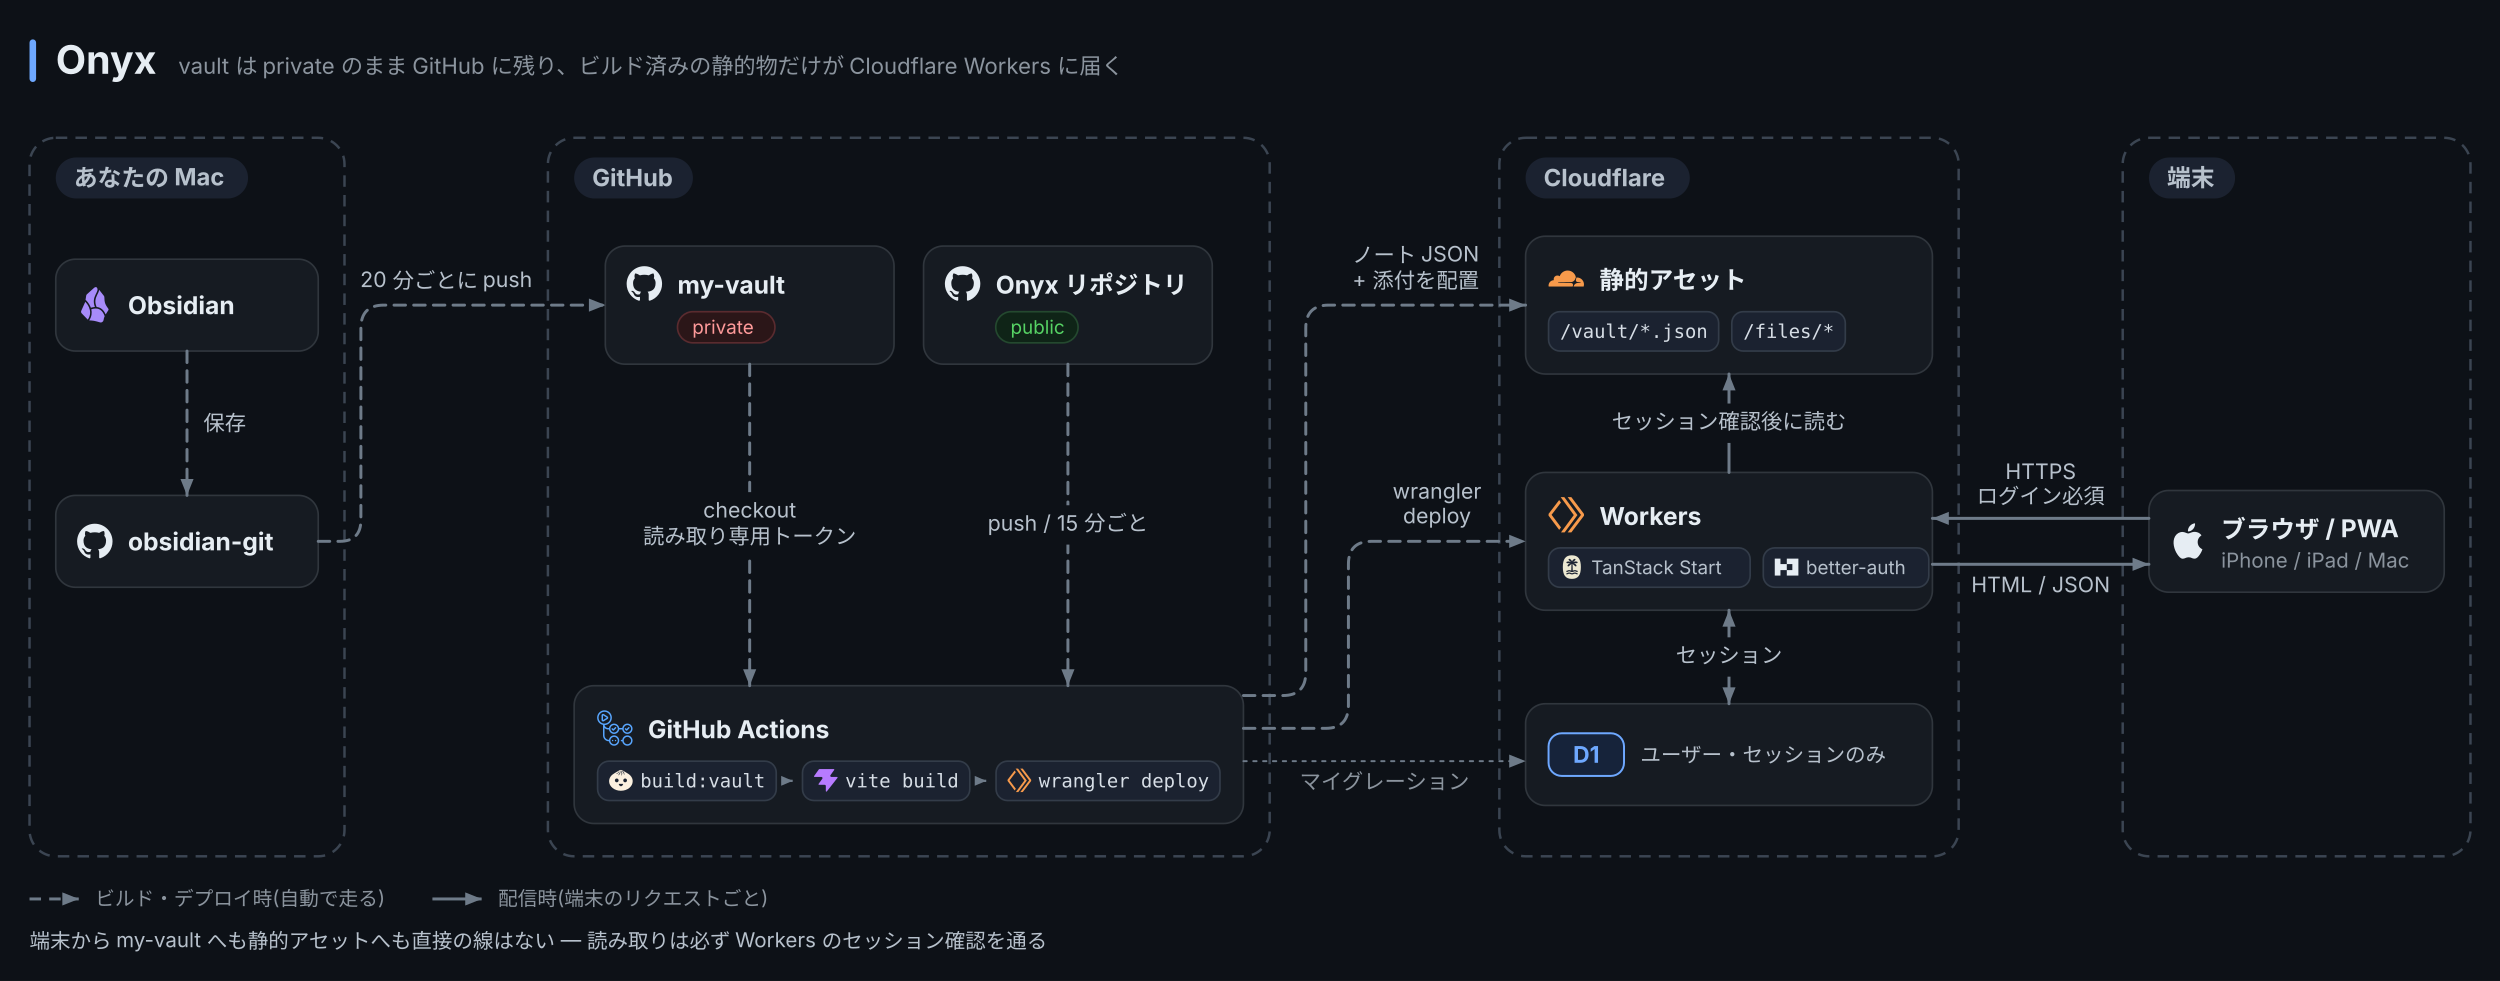
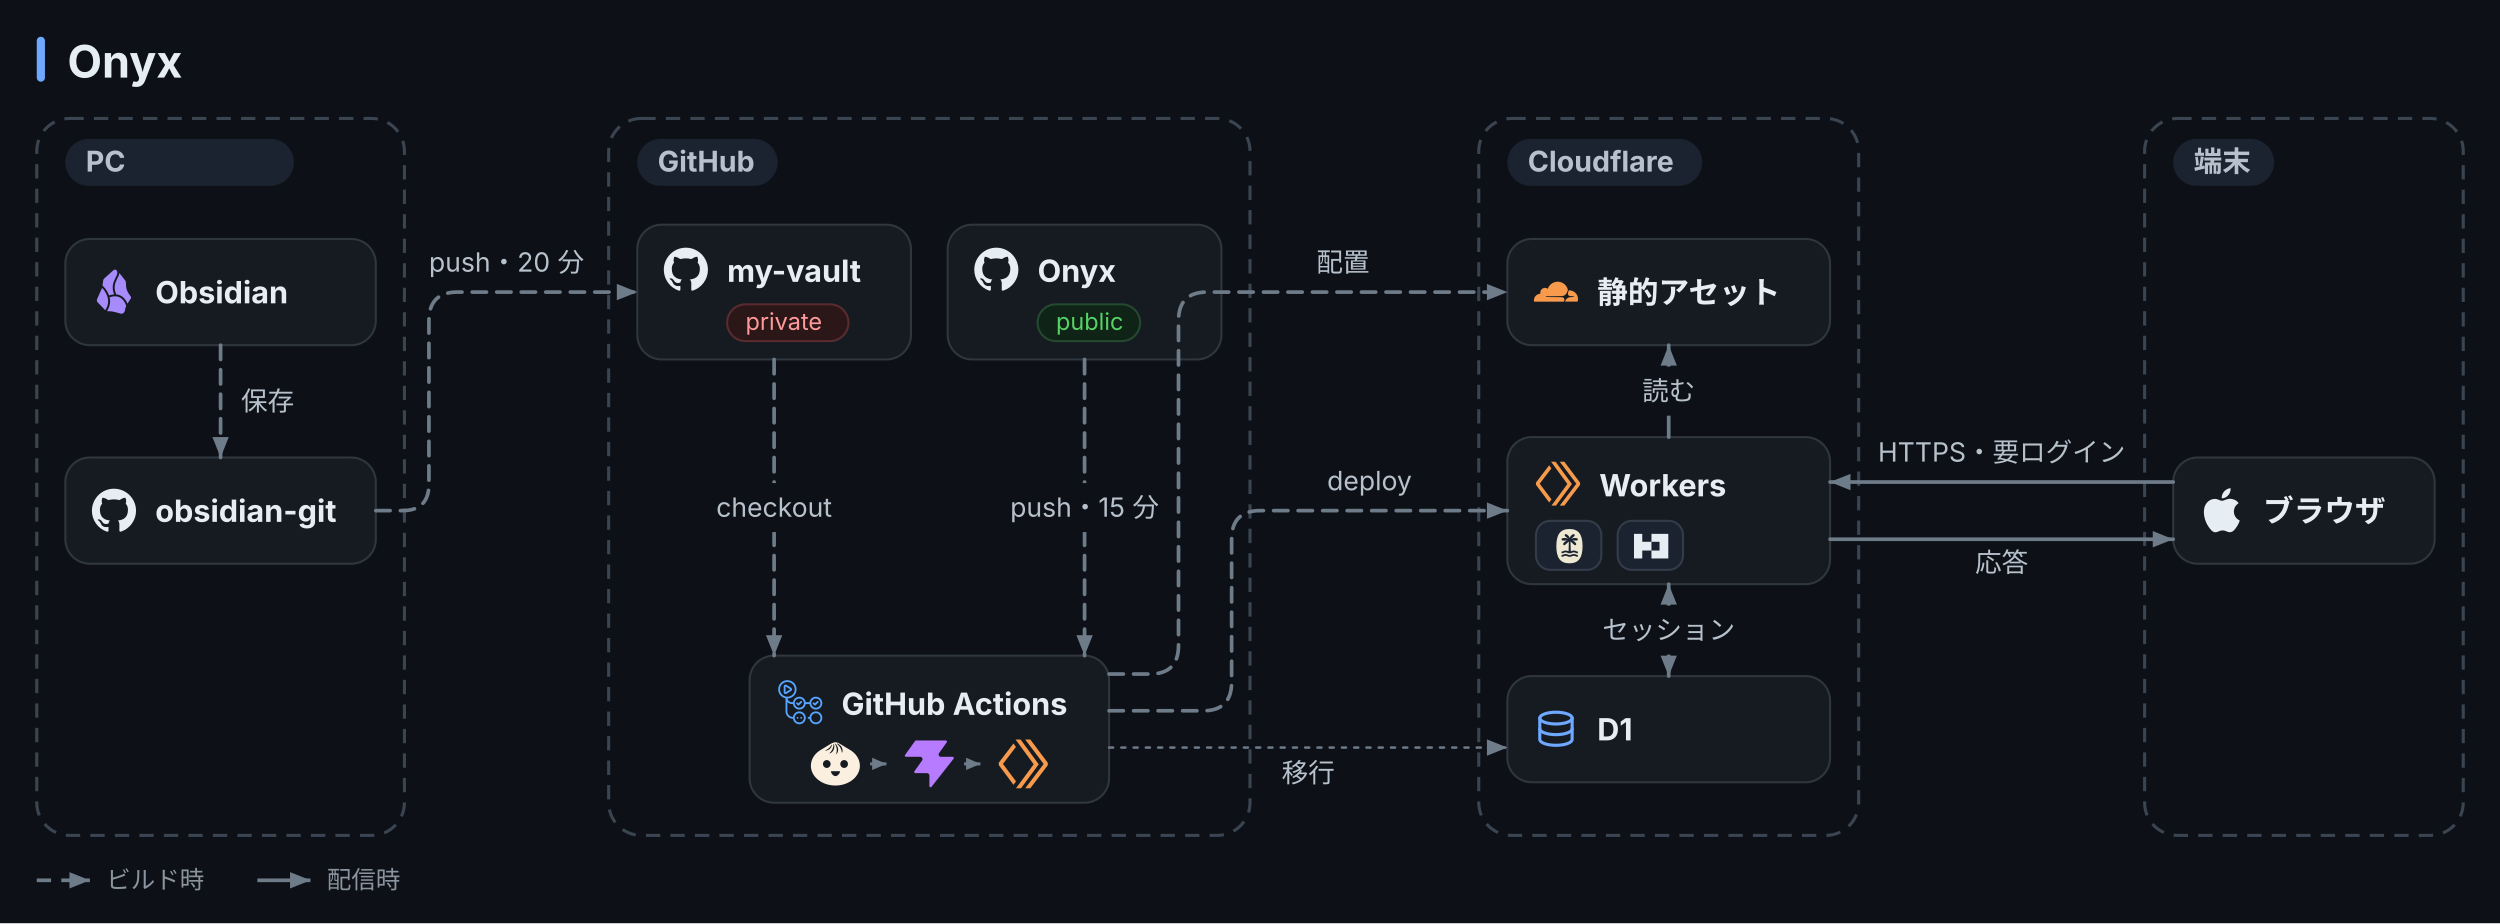
- <svg xmlns="http://www.w3.org/2000/svg" viewBox="0 0 1524 598" width="1524" height="598" role="img" aria-label="vault は private な my-vault に残り、GitHub Actions がビルドした静的なノート JSON と添付だけが Cloudflare Workers に届き、ログイン済みの端末だけが Workers 経由でそれを読む構成図" font-family="system-ui, -apple-system, 'Hiragino Sans', 'Noto Sans JP', sans-serif">
+ <svg xmlns="http://www.w3.org/2000/svg" viewBox="0 0 1224 452" width="1224" height="452" role="img" aria-label="vault は private な my-vault に残り、GitHub Actions がビルドした静的なノート JSON と添付だけが Cloudflare Workers に届く。端末は my-vault にも静的アセットにも直接つながらず、読み取りは必ず Workers のセッション確認を通る構成図" font-family="system-ui, -apple-system, 'Hiragino Sans', 'Noto Sans JP', sans-serif">
  <defs>
    <marker id="ah" viewBox="0 0 10 8" refX="10" refY="4" markerWidth="10" markerHeight="8" markerUnits="userSpaceOnUse" orient="auto">
      <path d="M0 0 L10 4 L0 8 Z" fill="#6e7b89" />
    </marker>
    <marker id="ahb" viewBox="0 0 10 8" refX="0" refY="4" markerWidth="10" markerHeight="8" markerUnits="userSpaceOnUse" orient="auto">
      <path d="M10 0 L0 4 L10 8 Z" fill="#6e7b89" />
    </marker>
    <marker id="ahs" viewBox="0 0 7 6" refX="7" refY="3" markerWidth="7" markerHeight="6" markerUnits="userSpaceOnUse" orient="auto">
      <path d="M0 0 L7 3 L0 6 Z" fill="#6e7b89" />
    </marker>
  </defs>
-   <rect x="0" y="0" width="1524" height="598" fill="#0d1117" />
-   <rect x="18" y="24" width="4" height="26" rx="2" fill="#6ea8ff" />
-   <text x="34" y="45" font-size="24" fill="#e6edf3" font-weight="700">Onyx</text>
-   <text x="108.7" y="45" font-size="13.5" fill="#8b949e">vault は private のまま GitHub に残り、ビルド済みの静的物だけが Cloudflare Workers に届く</text>
-   <rect x="18" y="84" width="192" height="438" rx="16" fill="none" stroke="#3b4552" stroke-width="1.5" stroke-dasharray="7 5" />
-   <rect x="34" y="96" width="117.2" height="25" rx="12.5" fill="#1b2230" />
-   <text x="45" y="113.5" font-size="14.5" fill="#b7c1cc" font-weight="700">あなたの Mac</text>
-   <rect x="334" y="84" width="440" height="438" rx="16" fill="none" stroke="#3b4552" stroke-width="1.5" stroke-dasharray="7 5" />
-   <rect x="350" y="96" width="72.4" height="25" rx="12.5" fill="#1b2230" />
-   <text x="361" y="113.5" font-size="14.5" fill="#b7c1cc" font-weight="700">GitHub</text>
-   <rect x="914" y="84" width="280" height="438" rx="16" fill="none" stroke="#3b4552" stroke-width="1.5" stroke-dasharray="7 5" />
-   <rect x="930" y="96" width="100.1" height="25" rx="12.5" fill="#1b2230" />
-   <text x="941" y="113.5" font-size="14.5" fill="#b7c1cc" font-weight="700">Cloudflare</text>
-   <rect x="1294" y="84" width="212" height="438" rx="16" fill="none" stroke="#3b4552" stroke-width="1.5" stroke-dasharray="7 5" />
-   <rect x="1310" y="96" width="52.5" height="25" rx="12.5" fill="#1b2230" />
-   <text x="1321" y="113.5" font-size="14.5" fill="#b7c1cc" font-weight="700">端末</text>
-   <rect x="34" y="158" width="160" height="56" rx="12" fill="#161b22" stroke="#30363d" stroke-width="1" />
-   <g fill="#A78BFA" transform="translate(47 175) scale(0.9)">
+   <rect x="0" y="0" width="1224" height="452" fill="#0d1117" />
+   <rect x="18" y="18" width="4" height="22" rx="2" fill="#6ea8ff" />
+   <text x="33" y="38" font-size="22" fill="#e6edf3" font-weight="700">Onyx</text>
+   <rect x="18" y="58" width="180" height="351" rx="16" fill="none" stroke="#3b4552" stroke-width="1.5" stroke-dasharray="7 5" />
+   <rect x="32" y="68" width="111.9" height="23" rx="11.5" fill="#1b2230" />
+   <text x="42" y="84" font-size="14" fill="#b7c1cc" font-weight="700">PC</text>
+   <rect x="298" y="58" width="314" height="351" rx="16" fill="none" stroke="#3b4552" stroke-width="1.5" stroke-dasharray="7 5" />
+   <rect x="312" y="68" width="68.7" height="23" rx="11.5" fill="#1b2230" />
+   <text x="322" y="84" font-size="14" fill="#b7c1cc" font-weight="700">GitHub</text>
+   <rect x="724" y="58" width="186" height="351" rx="16" fill="none" stroke="#3b4552" stroke-width="1.5" stroke-dasharray="7 5" />
+   <rect x="738" y="68" width="95.4" height="23" rx="11.5" fill="#1b2230" />
+   <text x="748" y="84" font-size="14" fill="#b7c1cc" font-weight="700">Cloudflare</text>
+   <rect x="1050" y="58" width="156" height="351" rx="16" fill="none" stroke="#3b4552" stroke-width="1.5" stroke-dasharray="7 5" />
+   <rect x="1064" y="68" width="49.4" height="23" rx="11.5" fill="#1b2230" />
+   <text x="1074" y="84" font-size="14" fill="#b7c1cc" font-weight="700">端末</text>
+   <rect x="32" y="117" width="152" height="52" rx="12" fill="#161b22" stroke="#30363d" stroke-width="1" />
+   <g fill="#A78BFA" transform="translate(45 132) scale(0.9)">
    <path d="M19.355 18.538a68.967 68.959 0 0 0 1.858-2.954.81.81 0 0 0-.062-.9c-.516-.685-1.504-2.075-2.042-3.362-.553-1.321-.636-3.375-.64-4.377a1.707 1.707 0 0 0-.358-1.05l-3.198-4.064a3.744 3.744 0 0 1-.076.543c-.106.503-.307 1.004-.536 1.5-.134.29-.29.6-.446.914l-.31.626c-.516 1.068-.997 2.227-1.132 3.59-.124 1.26.046 2.73.815 4.481.128.011.257.025.386.044a6.363 6.363 0 0 1 3.326 1.505c.916.79 1.744 1.922 2.415 3.5zM8.199 22.569c.073.012.146.02.22.02.78.024 2.095.092 3.16.29.87.16 2.593.64 4.01 1.055 1.083.316 2.198-.548 2.355-1.664.114-.814.33-1.735.725-2.58l-.01.005c-.67-1.87-1.522-3.078-2.416-3.849a5.295 5.295 0 0 0-2.778-1.257c-1.54-.216-2.952.19-3.84.45.532 2.218.368 4.829-1.425 7.531zM5.533 9.938c-.023.1-.056.197-.098.29L2.82 16.059a1.602 1.602 0 0 0 .313 1.772l4.116 4.24c2.103-3.101 1.796-6.02.836-8.3-.728-1.73-1.832-3.081-2.55-3.831zM9.32 14.01c.615-.183 1.606-.465 2.745-.534-.683-1.725-.848-3.233-.716-4.577.154-1.552.7-2.847 1.235-3.95.113-.235.223-.454.328-.664.149-.297.288-.577.419-.86.217-.47.379-.885.46-1.27.08-.38.08-.72-.014-1.043-.095-.325-.297-.675-.68-1.06a1.6 1.6 0 0 0-1.475.36l-4.95 4.452a1.602 1.602 0 0 0-.513.952l-.427 2.83c.672.59 2.328 2.316 3.335 4.711.09.21.175.43.253.653z" />
  </g>
-   <text x="78" y="191.5" font-size="15" fill="#e6edf3" font-weight="700">Obsidian</text>
-   <rect x="34" y="302" width="160" height="56" rx="12" fill="#161b22" stroke="#30363d" stroke-width="1" />
-   <g fill="#E6EDF3" transform="translate(47 319) scale(0.9)">
+   <text x="76" y="148.5" font-size="15" fill="#e6edf3" font-weight="700">Obsidian</text>
+   <rect x="32" y="224" width="152" height="52" rx="12" fill="#161b22" stroke="#30363d" stroke-width="1" />
+   <g fill="#E6EDF3" transform="translate(45 239) scale(0.9)">
    <path d="M12 .297c-6.63 0-12 5.373-12 12 0 5.303 3.438 9.8 8.205 11.385.6.113.82-.258.82-.577 0-.285-.01-1.04-.015-2.04-3.338.724-4.042-1.61-4.042-1.61C4.422 18.07 3.633 17.7 3.633 17.7c-1.087-.744.084-.729.084-.729 1.205.084 1.838 1.236 1.838 1.236 1.07 1.835 2.809 1.305 3.495.998.108-.776.417-1.305.76-1.605-2.665-.3-5.466-1.332-5.466-5.93 0-1.31.465-2.38 1.235-3.22-.135-.303-.54-1.523.105-3.176 0 0 1.005-.322 3.3 1.23.96-.267 1.98-.399 3-.405 1.02.006 2.04.138 3 .405 2.28-1.552 3.285-1.23 3.285-1.23.645 1.653.24 2.873.12 3.176.765.84 1.23 1.91 1.23 3.22 0 4.61-2.805 5.625-5.475 5.92.42.36.81 1.096.81 2.22 0 1.606-.015 2.896-.015 3.286 0 .315.21.69.825.57C20.565 22.092 24 17.592 24 12.297c0-6.627-5.373-12-12-12" />
  </g>
-   <text x="78" y="335.5" font-size="15" fill="#e6edf3" font-weight="700">obsidian-git</text>
-   <rect x="369" y="150" width="176" height="72" rx="12" fill="#161b22" stroke="#30363d" stroke-width="1" />
-   <g fill="#E6EDF3" transform="translate(382 162) scale(0.9)">
+   <text x="76" y="255.5" font-size="15" fill="#e6edf3" font-weight="700">obsidian-git</text>
+   <rect x="312" y="110" width="134" height="66" rx="12" fill="#161b22" stroke="#30363d" stroke-width="1" />
+   <g fill="#E6EDF3" transform="translate(325 121) scale(0.9)">
    <path d="M12 .297c-6.63 0-12 5.373-12 12 0 5.303 3.438 9.8 8.205 11.385.6.113.82-.258.82-.577 0-.285-.01-1.04-.015-2.04-3.338.724-4.042-1.61-4.042-1.61C4.422 18.07 3.633 17.7 3.633 17.7c-1.087-.744.084-.729.084-.729 1.205.084 1.838 1.236 1.838 1.236 1.07 1.835 2.809 1.305 3.495.998.108-.776.417-1.305.76-1.605-2.665-.3-5.466-1.332-5.466-5.93 0-1.31.465-2.38 1.235-3.22-.135-.303-.54-1.523.105-3.176 0 0 1.005-.322 3.3 1.23.96-.267 1.98-.399 3-.405 1.02.006 2.04.138 3 .405 2.28-1.552 3.285-1.23 3.285-1.23.645 1.653.24 2.873.12 3.176.765.84 1.23 1.91 1.23 3.22 0 4.61-2.805 5.625-5.475 5.92.42.36.81 1.096.81 2.22 0 1.606-.015 2.896-.015 3.286 0 .315.21.69.825.57C20.565 22.092 24 17.592 24 12.297c0-6.627-5.373-12-12-12" />
  </g>
-   <text x="413" y="179" font-size="15" fill="#e6edf3" font-weight="700">my-vault</text>
-   <rect x="413" y="190" width="59.4" height="19" rx="9.5" fill="#2b1618" stroke="#5a2b2f" stroke-width="1" />
-   <text x="422" y="203.5" font-size="11.5" fill="#ff9a9a">private</text>
-   <rect x="563" y="150" width="176" height="72" rx="12" fill="#161b22" stroke="#30363d" stroke-width="1" />
-   <g fill="#E6EDF3" transform="translate(576 162) scale(0.9)">
+   <text x="356" y="138" font-size="15" fill="#e6edf3" font-weight="700">my-vault</text>
+   <rect x="356" y="149" width="59.4" height="18" rx="9" fill="#2b1618" stroke="#5a2b2f" stroke-width="1" />
+   <text x="365" y="161.5" font-size="11.5" fill="#ff9a9a">private</text>
+   <rect x="464" y="110" width="134" height="66" rx="12" fill="#161b22" stroke="#30363d" stroke-width="1" />
+   <g fill="#E6EDF3" transform="translate(477 121) scale(0.9)">
    <path d="M12 .297c-6.63 0-12 5.373-12 12 0 5.303 3.438 9.8 8.205 11.385.6.113.82-.258.82-.577 0-.285-.01-1.04-.015-2.04-3.338.724-4.042-1.61-4.042-1.61C4.422 18.07 3.633 17.7 3.633 17.7c-1.087-.744.084-.729.084-.729 1.205.084 1.838 1.236 1.838 1.236 1.07 1.835 2.809 1.305 3.495.998.108-.776.417-1.305.76-1.605-2.665-.3-5.466-1.332-5.466-5.93 0-1.31.465-2.38 1.235-3.22-.135-.303-.54-1.523.105-3.176 0 0 1.005-.322 3.3 1.23.96-.267 1.98-.399 3-.405 1.02.006 2.04.138 3 .405 2.28-1.552 3.285-1.23 3.285-1.23.645 1.653.24 2.873.12 3.176.765.84 1.23 1.91 1.23 3.22 0 4.61-2.805 5.625-5.475 5.92.42.36.81 1.096.81 2.22 0 1.606-.015 2.896-.015 3.286 0 .315.21.69.825.57C20.565 22.092 24 17.592 24 12.297c0-6.627-5.373-12-12-12" />
  </g>
-   <text x="607" y="179" font-size="15" fill="#e6edf3" font-weight="700">Onyx リポジトリ</text>
-   <rect x="607" y="190" width="50.2" height="19" rx="9.5" fill="#0f2417" stroke="#24492f" stroke-width="1" />
-   <text x="616" y="203.5" font-size="11.5" fill="#56d364">public</text>
-   <rect x="350" y="418" width="408" height="84" rx="12" fill="#161b22" stroke="#30363d" stroke-width="1" />
-   <g fill="#58A6FF" transform="translate(364 433) scale(0.9)">
+   <text x="508" y="138" font-size="15" fill="#e6edf3" font-weight="700">Onyx</text>
+   <rect x="508" y="149" width="50.2" height="18" rx="9" fill="#0f2417" stroke="#24492f" stroke-width="1" />
+   <text x="517" y="161.5" font-size="11.5" fill="#56d364">public</text>
+   <rect x="367" y="321" width="176" height="72" rx="12" fill="#161b22" stroke="#30363d" stroke-width="1" />
+   <g fill="#58A6FF" transform="translate(381 333) scale(0.9)">
    <path d="M10.984 13.836a.5.5 0 0 1-.353-.146l-.745-.743a.5.5 0 1 1 .706-.708l.392.391 1.181-1.18a.5.5 0 0 1 .708.707l-1.535 1.533a.504.504 0 0 1-.354.146zm9.353-.147l1.534-1.532a.5.5 0 0 0-.707-.707l-1.181 1.18-.392-.391a.5.5 0 1 0-.706.708l.746.743a.497.497 0 0 0 .706-.001zM4.527 7.452l2.557-1.585A1 1 0 0 0 7.09 4.17L4.533 2.56A1 1 0 0 0 3 3.406v3.196a1.001 1.001 0 0 0 1.527.85zm2.03-2.436L4 6.602V3.406l2.557 1.61zM24 12.5c0 1.93-1.57 3.5-3.5 3.5a3.503 3.503 0 0 1-3.46-3h-2.08a3.503 3.503 0 0 1-3.46 3 3.502 3.502 0 0 1-3.46-3h-.558c-.972 0-1.85-.399-2.482-1.042V17c0 1.654 1.346 3 3 3h.04c.244-1.693 1.7-3 3.46-3 1.93 0 3.5 1.57 3.5 3.5S13.43 24 11.5 24a3.502 3.502 0 0 1-3.46-3H8c-2.206 0-4-1.794-4-4V9.899A5.008 5.008 0 0 1 0 5c0-2.757 2.243-5 5-5s5 2.243 5 5a5.005 5.005 0 0 1-4.952 4.998A2.482 2.482 0 0 0 7.482 12h.558c.244-1.693 1.7-3 3.46-3a3.502 3.502 0 0 1 3.46 3h2.08a3.503 3.503 0 0 1 3.46-3c1.93 0 3.5 1.57 3.5 3.5zm-15 8c0 1.378 1.122 2.5 2.5 2.5s2.5-1.122 2.5-2.5-1.122-2.5-2.5-2.5S9 19.122 9 20.5zM5 9c2.206 0 4-1.794 4-4S7.206 1 5 1 1 2.794 1 5s1.794 4 4 4zm9 3.5c0-1.378-1.122-2.5-2.5-2.5S9 11.122 9 12.5s1.122 2.5 2.5 2.5 2.5-1.122 2.5-2.5zm9 0c0-1.378-1.122-2.5-2.5-2.5S18 11.122 18 12.5s1.122 2.5 2.5 2.5 2.5-1.122 2.5-2.5zm-13 8a.5.5 0 1 0 1 0 .5.5 0 0 0-1 0zm2 0a.5.5 0 1 0 1 0 .5.5 0 0 0-1 0zm12 0c0 1.93-1.57 3.5-3.5 3.5a3.503 3.503 0 0 1-3.46-3.002c-.007.001-.013.005-.021.005l-.506.017h-.017a.5.5 0 0 1-.016-.999l.506-.017c.018-.002.035.006.052.007A3.503 3.503 0 0 1 20.5 17c1.93 0 3.5 1.57 3.5 3.5zm-1 0c0-1.378-1.122-2.5-2.5-2.5S18 19.122 18 20.5s1.122 2.5 2.5 2.5 2.5-1.122 2.5-2.5z" />
  </g>
-   <text x="395" y="450" font-size="15" fill="#e6edf3" font-weight="700">GitHub Actions</text>
-   <rect x="364.3" y="464" width="108.9" height="24" rx="7" fill="#1b2230" stroke="#333c49" stroke-width="1" />
-   <g fill="#FBF0DF" transform="translate(371.3 468.5) scale(0.6)">
-     <path d="M12 22.596c6.628 0 12-4.338 12-9.688 0-3.318-2.057-6.248-5.219-7.986-1.286-.715-2.297-1.357-3.139-1.89C14.058 2.025 13.08 1.404 12 1.404c-1.097 0-2.334.785-3.966 1.821a49.92 49.92 0 0 1-2.816 1.697C2.057 6.66 0 9.59 0 12.908c0 5.35 5.372 9.687 12 9.687v.001ZM10.599 4.715c.334-.759.503-1.58.498-2.409 0-.145.202-.187.23-.029.658 2.783-.902 4.162-2.057 4.624-.124.048-.199-.121-.103-.209a5.763 5.763 0 0 0 1.432-1.977Zm2.058-.102a5.82 5.82 0 0 0-.782-2.306v-.016c-.069-.123.086-.263.185-.172 1.962 2.111 1.307 4.067.556 5.051-.082.103-.23-.003-.189-.126a5.85 5.85 0 0 0 .23-2.431Zm1.776-.561a5.727 5.727 0 0 0-1.612-1.806v-.014c-.112-.085-.024-.274.114-.218 2.595 1.087 2.774 3.18 2.459 4.407a.116.116 0 0 1-.049.071.11.11 0 0 1-.153-.026.122.122 0 0 1-.022-.083 5.891 5.891 0 0 0-.737-2.331Zm-5.087.561c-.617.546-1.282.76-2.063 1-.117 0-.195-.078-.156-.181 1.752-.909 2.376-1.649 2.999-2.778 0 0 .155-.118.188.085 0 .304-.349 1.329-.968 1.874Zm4.945 11.237a2.957 2.957 0 0 1-.937 1.553c-.346.346-.8.565-1.286.62a2.178 2.178 0 0 1-1.327-.62 2.955 2.955 0 0 1-.925-1.553.244.244 0 0 1 .064-.198.234.234 0 0 1 .193-.069h3.965a.226.226 0 0 1 .19.07c.05.053.073.125.063.197Zm-5.458-2.176a1.862 1.862 0 0 1-2.384-.245 1.98 1.98 0 0 1-.233-2.447c.207-.319.503-.566.848-.713a1.84 1.84 0 0 1 1.092-.11c.366.075.703.261.967.531a1.98 1.98 0 0 1 .408 2.114 1.931 1.931 0 0 1-.698.869v.001Zm8.495.005a1.86 1.86 0 0 1-2.381-.253 1.964 1.964 0 0 1-.547-1.366c0-.384.11-.76.32-1.079.207-.319.503-.567.849-.713a1.844 1.844 0 0 1 1.093-.108c.367.076.704.262.968.534a1.98 1.98 0 0 1 .4 2.117 1.932 1.932 0 0 1-.702.868Z" />
+   <text x="412" y="350" font-size="15" fill="#e6edf3" font-weight="700">GitHub Actions</text>
+   <g>
+     <g fill="#FBF0DF" transform="translate(397 362) scale(1)">
+       <path d="M12 22.596c6.628 0 12-4.338 12-9.688 0-3.318-2.057-6.248-5.219-7.986-1.286-.715-2.297-1.357-3.139-1.89C14.058 2.025 13.08 1.404 12 1.404c-1.097 0-2.334.785-3.966 1.821a49.92 49.92 0 0 1-2.816 1.697C2.057 6.66 0 9.59 0 12.908c0 5.35 5.372 9.687 12 9.687v.001ZM10.599 4.715c.334-.759.503-1.58.498-2.409 0-.145.202-.187.23-.029.658 2.783-.902 4.162-2.057 4.624-.124.048-.199-.121-.103-.209a5.763 5.763 0 0 0 1.432-1.977Zm2.058-.102a5.82 5.82 0 0 0-.782-2.306v-.016c-.069-.123.086-.263.185-.172 1.962 2.111 1.307 4.067.556 5.051-.082.103-.23-.003-.189-.126a5.85 5.85 0 0 0 .23-2.431Zm1.776-.561a5.727 5.727 0 0 0-1.612-1.806v-.014c-.112-.085-.024-.274.114-.218 2.595 1.087 2.774 3.18 2.459 4.407a.116.116 0 0 1-.049.071.11.11 0 0 1-.153-.026.122.122 0 0 1-.022-.083 5.891 5.891 0 0 0-.737-2.331Zm-5.087.561c-.617.546-1.282.76-2.063 1-.117 0-.195-.078-.156-.181 1.752-.909 2.376-1.649 2.999-2.778 0 0 .155-.118.188.085 0 .304-.349 1.329-.968 1.874Zm4.945 11.237a2.957 2.957 0 0 1-.937 1.553c-.346.346-.8.565-1.286.62a2.178 2.178 0 0 1-1.327-.62 2.955 2.955 0 0 1-.925-1.553.244.244 0 0 1 .064-.198.234.234 0 0 1 .193-.069h3.965a.226.226 0 0 1 .19.07c.05.053.073.125.063.197Zm-5.458-2.176a1.862 1.862 0 0 1-2.384-.245 1.98 1.98 0 0 1-.233-2.447c.207-.319.503-.566.848-.713a1.84 1.84 0 0 1 1.092-.11c.366.075.703.261.967.531a1.98 1.98 0 0 1 .408 2.114 1.931 1.931 0 0 1-.698.869v.001Zm8.495.005a1.86 1.86 0 0 1-2.381-.253 1.964 1.964 0 0 1-.547-1.366c0-.384.11-.76.32-1.079.207-.319.503-.567.849-.713a1.844 1.844 0 0 1 1.093-.108c.367.076.704.262.968.534a1.98 1.98 0 0 1 .4 2.117 1.932 1.932 0 0 1-.702.868Z" />
+     </g>
  </g>
-   <text x="390.3" y="480" font-size="11.5" fill="#d7dee6" font-family="ui-monospace, SFMono-Regular, Menlo, Consolas, monospace">build:vault</text>
-   <path d="M477.2 476 h6" fill="none" stroke="#6e7b89" stroke-width="1.4" marker-end="url(#ahs)" />
-   <rect x="489.2" y="464" width="102" height="24" rx="7" fill="#1b2230" stroke="#333c49" stroke-width="1" />
-   <g fill="#B77BFF" transform="translate(496.2 468.5) scale(0.6)">
-     <path d="M13.056 23.238a.57.57 0 0 1-1.02-.355v-5.202c0-.63-.512-1.143-1.144-1.143H5.148a.57.57 0 0 1-.464-.903l3.777-5.29c.54-.753 0-1.804-.93-1.804H.57a.574.574 0 0 1-.543-.746.6.6 0 0 1 .08-.157L5.008.78a.57.57 0 0 1 .467-.24h14.589a.57.57 0 0 1 .466.903l-3.778 5.29c-.54.755 0 1.806.93 1.806h5.745c.238 0 .424.138.513.322a.56.56 0 0 1-.063.603z" />
+   <path d="M426 374 h8" fill="none" stroke="#6e7b89" stroke-width="1.5" marker-end="url(#ahs)" />
+   <g>
+     <g fill="#B77BFF" transform="translate(443 362) scale(1)">
+       <path d="M13.056 23.238a.57.57 0 0 1-1.02-.355v-5.202c0-.63-.512-1.143-1.144-1.143H5.148a.57.57 0 0 1-.464-.903l3.777-5.29c.54-.753 0-1.804-.93-1.804H.57a.574.574 0 0 1-.543-.746.6.6 0 0 1 .08-.157L5.008.78a.57.57 0 0 1 .467-.24h14.589a.57.57 0 0 1 .466.903l-3.778 5.29c-.54.755 0 1.806.93 1.806h5.745c.238 0 .424.138.513.322a.56.56 0 0 1-.063.603z" />
+     </g>
  </g>
-   <text x="515.2" y="480" font-size="11.5" fill="#d7dee6" font-family="ui-monospace, SFMono-Regular, Menlo, Consolas, monospace">vite build</text>
-   <path d="M595.2 476 h6" fill="none" stroke="#6e7b89" stroke-width="1.4" marker-end="url(#ahs)" />
-   <rect x="607.2" y="464" width="136.5" height="24" rx="7" fill="#1b2230" stroke="#333c49" stroke-width="1" />
-   <g fill="#F79A4B" transform="translate(614.2 468.5) scale(0.6)">
+   <path d="M472 374 h8" fill="none" stroke="#6e7b89" stroke-width="1.5" marker-end="url(#ahs)" />
+   <g>
+     <g fill="#F79A4B" transform="translate(489 362) scale(1)">
+       <path d="m8.213.063 8.879 12.136-8.67 11.739h2.476l8.665-11.735-8.89-12.14Zm4.728 0 9.02 11.992-9.018 11.883h2.496L24 12.656v-1.199L15.434.063ZM7.178 2.02.01 11.398l-.01 1.2 7.203 9.644 1.238-1.676-6.396-8.556 6.361-8.313Z" />
+     </g>
+   </g>
+   <rect x="738" y="117" width="158" height="52" rx="12" fill="#161b22" stroke="#30363d" stroke-width="1" />
+   <g fill="#F79A4B" transform="translate(751 132) scale(0.9)">
+     <path d="M16.509 16.845c.147-.507.091-.971-.155-1.315-.225-.316-.605-.499-1.062-.52l-8.659-.112a.156.156 0 0 1-.133-.071c-.028-.042-.035-.099-.021-.155.028-.084.112-.148.204-.156l8.736-.112c1.035-.049 2.16-.887 2.554-1.914l.499-1.301c.021-.056.029-.113.015-.168-.562-2.546-2.835-4.445-5.55-4.445-2.504 0-4.628 1.618-5.388 3.861-.493-.366-1.119-.562-1.794-.499-1.203.119-2.167 1.083-2.286 2.286-.028.31-.007.613.064.894C1.568 13.171 0 14.775 0 16.752c0 .175.014.351.035.527.014.083.084.147.169.147h15.981c.091 0 .176-.065.203-.155l.12-.427zm2.757-5.563c-.077 0-.161 0-.238.011-.057 0-.105.042-.127.098l-.338 1.174c-.147.507-.092.971.154 1.316.226.316.606.498 1.062.519l1.844.113c.056 0 .105.026.133.07.028.043.035.107.021.156-.028.084-.113.148-.204.155l-1.921.112c-1.041.049-2.158.887-2.553 1.914l-.141.358c-.028.071.021.142.099.142h6.598c.077 0 .147-.049.169-.126.112-.408.176-.837.176-1.28 0-2.603-2.125-4.727-4.734-4.727" />
+   </g>
+   <text x="782" y="148.5" font-size="15" fill="#e6edf3" font-weight="700">静的アセット</text>
+   <rect x="738" y="214" width="158" height="72" rx="12" fill="#161b22" stroke="#30363d" stroke-width="1" />
+   <g fill="#F79A4B" transform="translate(752 226) scale(0.9)">
    <path d="m8.213.063 8.879 12.136-8.67 11.739h2.476l8.665-11.735-8.89-12.14Zm4.728 0 9.02 11.992-9.018 11.883h2.496L24 12.656v-1.199L15.434.063ZM7.178 2.02.01 11.398l-.01 1.2 7.203 9.644 1.238-1.676-6.396-8.556 6.361-8.313Z" />
  </g>
-   <text x="633.2" y="480" font-size="11.5" fill="#d7dee6" font-family="ui-monospace, SFMono-Regular, Menlo, Consolas, monospace">wrangler deploy</text>
-   <rect x="930" y="144" width="248" height="84" rx="12" fill="#161b22" stroke="#30363d" stroke-width="1" />
-   <g fill="#F79A4B" transform="translate(944 159) scale(0.9)">
-     <path d="M16.509 16.845c.147-.507.091-.971-.155-1.315-.225-.316-.605-.499-1.062-.52l-8.659-.112a.156.156 0 0 1-.133-.071c-.028-.042-.035-.099-.021-.155.028-.084.112-.148.204-.156l8.736-.112c1.035-.049 2.16-.887 2.554-1.914l.499-1.301c.021-.056.029-.113.015-.168-.562-2.546-2.835-4.445-5.55-4.445-2.504 0-4.628 1.618-5.388 3.861-.493-.366-1.119-.562-1.794-.499-1.203.119-2.167 1.083-2.286 2.286-.028.31-.007.613.064.894C1.568 13.171 0 14.775 0 16.752c0 .175.014.351.035.527.014.083.084.147.169.147h15.981c.091 0 .176-.065.203-.155l.12-.427zm2.757-5.563c-.077 0-.161 0-.238.011-.057 0-.105.042-.127.098l-.338 1.174c-.147.507-.092.971.154 1.316.226.316.606.498 1.062.519l1.844.113c.056 0 .105.026.133.07.028.043.035.107.021.156-.028.084-.113.148-.204.155l-1.921.112c-1.041.049-2.158.887-2.553 1.914l-.141.358c-.028.071.021.142.099.142h6.598c.077 0 .147-.049.169-.126.112-.408.176-.837.176-1.28 0-2.603-2.125-4.727-4.734-4.727" />
+   <text x="783" y="243" font-size="15" fill="#e6edf3" font-weight="700">Workers</text>
+   <g>
+     <rect x="752" y="255" width="32" height="24" rx="7" fill="#1b2230" stroke="#333c49" stroke-width="1" />
+     <g fill="#ECE8D1" transform="translate(760 259) scale(0.7)">
+       <path d="M12 0c6.627 0 9.166 4.102 9.166 12S18.626 24 12 24s-9.166-4.096-9.166-12c0-7.898 2.54-12 9.166-12m3.031 17.485c-.861 0-1.33.234-1.708.423-.327.164-.582.292-1.148.292-.567 0-.822-.128-1.148-.292-.378-.189-.848-.423-1.71-.423-.86 0-1.33.234-1.708.423-.327.164-.581.292-1.148.292v1.251c.862 0 1.331-.234 1.709-.423.326-.163.581-.292 1.148-.292s.821.129 1.148.292c.378.189.847.423 1.709.423.861 0 1.33-.234 1.709-.423.326-.163.58-.292 1.147-.292s.822.129 1.148.292c.378.189.848.423 1.71.423v-1.25c-.565 0-.822-.13-1.149-.293-.377-.189-.847-.423-1.709-.423m.41-12.536c.65-.586 0-1.648-.813-1.328-.45.18-.873.438-1.251.779a4.2 4.2 0 0 0-1.202 1.94 4.2 4.2 0 0 0-1.203-1.94 4.3 4.3 0 0 0-1.25-.779c-.814-.32-1.463.742-.814 1.328l2.385 2.153a4.86 4.86 0 0 0-2.731-.839c-.552 0-1.082.09-1.58.26-.836.284-.604 1.532.275 1.532h3.326a4.2 4.2 0 0 0-2.012.988 4 4 0 0 0-.9 1.165c-.403.776.588 1.529 1.237.948l2.686-2.42-.2 6.656c0 .08-.047.158-.107.223a5 5 0 0 1-.257-.123c-.378-.189-.848-.423-1.71-.423-.861 0-1.33.234-1.708.423-.327.164-.581.292-1.148.292v1.251c.861 0 1.33-.234 1.709-.423.326-.164.58-.292 1.148-.292.566 0 .821.128 1.148.292.377.189.847.423 1.708.423.862 0 1.332-.234 1.71-.423.326-.164.58-.292 1.147-.292s.822.128 1.148.292c.378.189.848.423 1.71.423v-1.25c-.565 0-.822-.13-1.149-.293v-.005c-.378-.19-.847-.424-1.709-.424-.861 0-1.33.235-1.709.424-.097.045-.189.094-.283.131a.34.34 0 0 1-.12-.232l-.2-6.69 2.722 2.457c.65.587 1.64-.166 1.236-.948a4.11 4.11 0 0 0-2.911-2.153h3.326c.882 0 1.108-1.245.275-1.531a4.88 4.88 0 0 0-4.311.578l2.385-2.152z" />
+     </g>
  </g>
-   <text x="975" y="176" font-size="15" fill="#e6edf3" font-weight="700">静的アセット</text>
-   <rect x="944" y="190" width="103.7" height="24" rx="7" fill="#1b2230" stroke="#333c49" stroke-width="1" />
-   <text x="951" y="206" font-size="11.5" fill="#d7dee6" font-family="ui-monospace, SFMono-Regular, Menlo, Consolas, monospace">/vault/*.json</text>
-   <rect x="1055.7" y="190" width="69.2" height="24" rx="7" fill="#1b2230" stroke="#333c49" stroke-width="1" />
-   <text x="1062.7" y="206" font-size="11.5" fill="#d7dee6" font-family="ui-monospace, SFMono-Regular, Menlo, Consolas, monospace">/files/*</text>
-   <rect x="930" y="288" width="248" height="84" rx="12" fill="#161b22" stroke="#30363d" stroke-width="1" />
-   <g fill="#F79A4B" transform="translate(944 303) scale(0.9)">
-     <path d="m8.213.063 8.879 12.136-8.67 11.739h2.476l8.665-11.735-8.89-12.14Zm4.728 0 9.02 11.992-9.018 11.883h2.496L24 12.656v-1.199L15.434.063ZM7.178 2.02.01 11.398l-.01 1.2 7.203 9.644 1.238-1.676-6.396-8.556 6.361-8.313Z" />
+   <g>
+     <rect x="792" y="255" width="32" height="24" rx="7" fill="#1b2230" stroke="#333c49" stroke-width="1" />
+     <g fill="#E6EDF3" transform="translate(800 259) scale(0.7)">
+       <path d="M0 3.39v17.22h5.783V15.06h6.434V8.939H5.783V3.39ZM12.217 8.94h5.638v6.122h-5.638v5.548H24V3.391H12.217Z" />
+     </g>
  </g>
-   <text x="975" y="320" font-size="15" fill="#e6edf3" font-weight="700">Workers</text>
-   <rect x="944" y="334" width="122.9" height="24" rx="7" fill="#1b2230" stroke="#333c49" stroke-width="1" />
-   <g fill="#ECE8D1" transform="translate(951 338.5) scale(0.6)">
-     <path d="M12 0c6.627 0 9.166 4.102 9.166 12S18.626 24 12 24s-9.166-4.096-9.166-12c0-7.898 2.54-12 9.166-12m3.031 17.485c-.861 0-1.33.234-1.708.423-.327.164-.582.292-1.148.292-.567 0-.822-.128-1.148-.292-.378-.189-.848-.423-1.71-.423-.86 0-1.33.234-1.708.423-.327.164-.581.292-1.148.292v1.251c.862 0 1.331-.234 1.709-.423.326-.163.581-.292 1.148-.292s.821.129 1.148.292c.378.189.847.423 1.709.423.861 0 1.33-.234 1.709-.423.326-.163.58-.292 1.147-.292s.822.129 1.148.292c.378.189.848.423 1.71.423v-1.25c-.565 0-.822-.13-1.149-.293-.377-.189-.847-.423-1.709-.423m.41-12.536c.65-.586 0-1.648-.813-1.328-.45.18-.873.438-1.251.779a4.2 4.2 0 0 0-1.202 1.94 4.2 4.2 0 0 0-1.203-1.94 4.3 4.3 0 0 0-1.25-.779c-.814-.32-1.463.742-.814 1.328l2.385 2.153a4.86 4.86 0 0 0-2.731-.839c-.552 0-1.082.09-1.58.26-.836.284-.604 1.532.275 1.532h3.326a4.2 4.2 0 0 0-2.012.988 4 4 0 0 0-.9 1.165c-.403.776.588 1.529 1.237.948l2.686-2.42-.2 6.656c0 .08-.047.158-.107.223a5 5 0 0 1-.257-.123c-.378-.189-.848-.423-1.71-.423-.861 0-1.33.234-1.708.423-.327.164-.581.292-1.148.292v1.251c.861 0 1.33-.234 1.709-.423.326-.164.58-.292 1.148-.292.566 0 .821.128 1.148.292.377.189.847.423 1.708.423.862 0 1.332-.234 1.71-.423.326-.164.58-.292 1.147-.292s.822.128 1.148.292c.378.189.848.423 1.71.423v-1.25c-.565 0-.822-.13-1.149-.293v-.005c-.378-.19-.847-.424-1.709-.424-.861 0-1.33.235-1.709.424-.097.045-.189.094-.283.131a.34.34 0 0 1-.12-.232l-.2-6.69 2.722 2.457c.65.587 1.64-.166 1.236-.948a4.11 4.11 0 0 0-2.911-2.153h3.326c.882 0 1.108-1.245.275-1.531a4.88 4.88 0 0 0-4.311.578l2.385-2.152z" />
+   <rect x="738" y="331" width="158" height="52" rx="12" fill="#161b22" stroke="#30363d" stroke-width="1" />
+   <g fill="none" stroke="#6ea8ff" stroke-width="1.7" stroke-linecap="round" stroke-linejoin="round" transform="translate(751 346) scale(0.9)">
+     <path d="M3.2 6.2c0-1.77 3.94-3.2 8.8-3.2s8.8 1.43 8.8 3.2-3.94 3.2-8.8 3.2-8.8-1.43-8.8-3.2Z" />
+     <path d="M3.2 6.2v11.6c0 1.77 3.94 3.2 8.8 3.2s8.8-1.43 8.8-3.2V6.2" />
+     <path d="M3.2 12c0 1.77 3.94 3.2 8.8 3.2s8.8-1.43 8.8-3.2" />
  </g>
-   <text x="970" y="350" font-size="11.5" fill="#b7c1cc">TanStack Start</text>
-   <rect x="1074.9" y="334" width="100.9" height="24" rx="7" fill="#1b2230" stroke="#333c49" stroke-width="1" />
-   <g fill="#E6EDF3" transform="translate(1081.9 338.5) scale(0.6)">
-     <path d="M0 3.39v17.22h5.783V15.06h6.434V8.939H5.783V3.39ZM12.217 8.94h5.638v6.122h-5.638v5.548H24V3.391H12.217Z" />
-   </g>
-   <text x="1100.9" y="350" font-size="11.5" fill="#b7c1cc">better-auth</text>
-   <rect x="930" y="429" width="248" height="62" rx="12" fill="#161b22" stroke="#30363d" stroke-width="1" />
-   <rect x="944" y="447" width="46" height="26" rx="8" fill="#16233a" stroke="#6ea8ff" stroke-width="1.2" />
-   <text x="967" y="465" font-size="14" fill="#6ea8ff" text-anchor="middle" font-weight="700">D1</text>
-   <text x="1000" y="464.5" font-size="12.5" fill="#b7c1cc">ユーザー・セッションのみ</text>
-   <rect x="1310" y="299" width="180" height="62" rx="12" fill="#161b22" stroke="#30363d" stroke-width="1" />
-   <g fill="#E6EDF3" transform="translate(1323 319) scale(0.9)">
+   <text x="782" y="362.5" font-size="15" fill="#e6edf3" font-weight="700">D1</text>
+   <rect x="1064" y="224" width="128" height="52" rx="12" fill="#161b22" stroke="#30363d" stroke-width="1" />
+   <g fill="#E6EDF3" transform="translate(1077 239) scale(0.9)">
    <path d="M12.152 6.896c-.948 0-2.415-1.078-3.96-1.04-2.04.027-3.91 1.183-4.961 3.014-2.117 3.675-.546 9.103 1.519 12.09 1.013 1.454 2.208 3.09 3.792 3.039 1.52-.065 2.09-.987 3.935-.987 1.831 0 2.35.987 3.96.948 1.637-.026 2.676-1.48 3.676-2.948 1.156-1.688 1.636-3.325 1.662-3.415-.039-.013-3.182-1.221-3.22-4.857-.026-3.04 2.48-4.494 2.597-4.559-1.429-2.09-3.623-2.324-4.39-2.376-2-.156-3.675 1.09-4.61 1.09zM15.53 3.83c.843-1.012 1.4-2.427 1.245-3.83-1.207.052-2.662.805-3.532 1.818-.78.896-1.454 2.338-1.273 3.714 1.338.104 2.715-.688 3.559-1.701" />
  </g>
-   <text x="1354" y="328" font-size="15" fill="#e6edf3" font-weight="700">ブラウザ / PWA</text>
-   <text x="1354" y="346" font-size="12.5" fill="#8b949e">iPhone / iPad / Mac</text>
-   <path d="M114 214 L114 302" fill="none" stroke="#6e7b89" stroke-width="1.8" stroke-linecap="round" marker-end="url(#ah)" stroke-dasharray="7 5" />
-   <text x="124" y="262.5" font-size="13" fill="#b7c1cc">保存</text>
-   <path d="M194 330 L207 330 Q220 330 220 317 L220 200 Q220 186 234 186 L369 186" fill="none" stroke="#6e7b89" stroke-width="1.8" stroke-linecap="round" marker-end="url(#ah)" stroke-dasharray="7 5" />
-   <text x="272" y="175" font-size="13" fill="#b7c1cc" text-anchor="middle">20 分ごとに push</text>
-   <path d="M457 222 L457 418" fill="none" stroke="#6e7b89" stroke-width="1.8" stroke-linecap="round" marker-end="url(#ah)" stroke-dasharray="7 5" />
-   <rect x="384" y="300" width="146" height="40" rx="6" fill="#0d1117" />
-   <text x="457" y="315.5" font-size="13" fill="#b7c1cc" text-anchor="middle">checkout</text>
-   <text x="457" y="331.5" font-size="13" fill="#b7c1cc" text-anchor="middle">読み取り専用トークン</text>
-   <path d="M651 222 L651 418" fill="none" stroke="#6e7b89" stroke-width="1.8" stroke-linecap="round" marker-end="url(#ah)" stroke-dasharray="7 5" />
-   <rect x="593.9" y="308" width="114.3" height="24" rx="6" fill="#0d1117" />
-   <text x="651" y="323.5" font-size="13" fill="#b7c1cc" text-anchor="middle">push / 15 分ごと</text>
-   <path d="M758 424 L782 424 Q796 424 796 410 L796 200 Q796 186 810 186 L930 186" fill="none" stroke="#6e7b89" stroke-width="1.8" stroke-linecap="round" marker-end="url(#ah)" stroke-dasharray="7 5" />
-   <text x="863" y="160" font-size="13" fill="#b7c1cc" text-anchor="middle">ノート JSON</text>
-   <text x="863" y="175" font-size="13" fill="#b7c1cc" text-anchor="middle">+ 添付を配置</text>
-   <path d="M758 444 L808 444 Q822 444 822 430 L822 344 Q822 330 836 330 L930 330" fill="none" stroke="#6e7b89" stroke-width="1.8" stroke-linecap="round" marker-end="url(#ah)" stroke-dasharray="7 5" />
-   <text x="876" y="304" font-size="13" fill="#b7c1cc" text-anchor="middle">wrangler</text>
-   <text x="876" y="319" font-size="13" fill="#b7c1cc" text-anchor="middle">deploy</text>
-   <path d="M758 464 L930 464" fill="none" stroke="#6e7b89" stroke-width="1.2" stroke-linecap="round" marker-end="url(#ah)" stroke-dasharray="2 4" />
-   <text x="844" y="481" font-size="13" fill="#8b949e" text-anchor="middle">マイグレーション</text>
-   <path d="M1054 288 L1054 228" fill="none" stroke="#6e7b89" stroke-width="1.8" stroke-linecap="round" marker-end="url(#ah)" />
-   <rect x="974.5" y="246" width="159" height="24" rx="6" fill="#0d1117" />
-   <text x="1054" y="261.5" font-size="13" fill="#b7c1cc" text-anchor="middle">セッション確認後に読む</text>
-   <path d="M1054 372 L1054 429" fill="none" stroke="#6e7b89" stroke-width="1.8" stroke-linecap="round" marker-end="url(#ah)" marker-start="url(#ahb)" />
-   <rect x="1013.5" y="388.5" width="81" height="24" rx="6" fill="#0d1117" />
-   <text x="1054" y="404" font-size="13" fill="#b7c1cc" text-anchor="middle">セッション</text>
-   <path d="M1310 316 L1178 316" fill="none" stroke="#6e7b89" stroke-width="1.8" stroke-linecap="round" marker-end="url(#ah)" />
-   <text x="1244" y="292" font-size="13" fill="#b7c1cc" text-anchor="middle">HTTPS</text>
-   <text x="1244" y="307" font-size="13" fill="#b7c1cc" text-anchor="middle">ログイン必須</text>
-   <path d="M1178 344 L1310 344" fill="none" stroke="#6e7b89" stroke-width="1.8" stroke-linecap="round" marker-end="url(#ah)" />
-   <text x="1244" y="361" font-size="13" fill="#b7c1cc" text-anchor="middle">HTML / JSON</text>
-   <path d="M18 548 h30" fill="none" stroke="#6e7b89" stroke-width="1.8" stroke-dasharray="7 5" marker-end="url(#ah)" />
-   <text x="58" y="552" font-size="12" fill="#8b949e">ビルド・デプロイ時(自動で走る)</text>
-   <path d="M263.6 548 h30" fill="none" stroke="#6e7b89" stroke-width="1.8" marker-end="url(#ah)" />
-   <text x="303.6" y="552" font-size="12" fill="#8b949e">配信時(端末のリクエストごと)</text>
-   <text x="18" y="578" font-size="12.5" fill="#b7c1cc">端末から my-vault へも静的アセットへも直接の線はない ― 読み取りは必ず Workers のセッション確認を通る</text>
+   <text x="1108" y="255.5" font-size="15" fill="#e6edf3" font-weight="700">ブラウザ</text>
+   <path d="M108 169 L108 224" fill="none" stroke="#6e7b89" stroke-width="1.8" stroke-linecap="round" marker-end="url(#ah)" stroke-dasharray="7 5" />
+   <text x="118" y="201" font-size="13" fill="#b7c1cc">保存</text>
+   <path d="M184 250 L197 250 Q210 250 210 237 L210 157 Q210 143 224 143 L312 143" fill="none" stroke="#6e7b89" stroke-width="1.8" stroke-linecap="round" marker-end="url(#ah)" stroke-dasharray="7 5" />
+   <text x="248" y="133" font-size="13" fill="#b7c1cc" text-anchor="middle">push・20 分</text>
+   <path d="M379 176 L379 321" fill="none" stroke="#6e7b89" stroke-width="1.8" stroke-linecap="round" marker-end="url(#ah)" stroke-dasharray="7 5" />
+   <rect x="342.4" y="236.5" width="73.2" height="24" rx="6" fill="#0d1117" />
+   <text x="379" y="253" font-size="13" fill="#b7c1cc" text-anchor="middle">checkout</text>
+   <path d="M531 176 L531 321" fill="none" stroke="#6e7b89" stroke-width="1.8" stroke-linecap="round" marker-end="url(#ah)" stroke-dasharray="7 5" />
+   <rect x="486.6" y="236.5" width="88.8" height="24" rx="6" fill="#0d1117" />
+   <text x="531" y="253" font-size="13" fill="#b7c1cc" text-anchor="middle">push・15 分</text>
+   <path d="M543 330 L563 330 Q577 330 577 316 L577 157 Q577 143 591 143 L738 143" fill="none" stroke="#6e7b89" stroke-width="1.8" stroke-linecap="round" marker-end="url(#ah)" stroke-dasharray="7 5" />
+   <text x="657.5" y="133" font-size="13" fill="#b7c1cc" text-anchor="middle">配置</text>
+   <path d="M543 348 L589 348 Q603 348 603 334 L603 264 Q603 250 617 250 L738 250" fill="none" stroke="#6e7b89" stroke-width="1.8" stroke-linecap="round" marker-end="url(#ah)" stroke-dasharray="7 5" />
+   <text x="670.5" y="240" font-size="13" fill="#b7c1cc" text-anchor="middle">deploy</text>
+   <path d="M543 366 L738 366" fill="none" stroke="#6e7b89" stroke-width="1.2" stroke-linecap="round" marker-end="url(#ah)" stroke-dasharray="2 4" />
+   <text x="640.5" y="383" font-size="13" fill="#b7c1cc" text-anchor="middle">移行</text>
+   <path d="M817 214 L817 169" fill="none" stroke="#6e7b89" stroke-width="1.8" stroke-linecap="round" marker-end="url(#ah)" />
+   <rect x="796" y="179.5" width="42" height="24" rx="6" fill="#0d1117" />
+   <text x="817" y="196" font-size="13" fill="#b7c1cc" text-anchor="middle">読む</text>
+   <path d="M817 286 L817 331" fill="none" stroke="#6e7b89" stroke-width="1.8" stroke-linecap="round" marker-end="url(#ah)" marker-start="url(#ahb)" />
+   <rect x="776.5" y="296.5" width="81" height="24" rx="6" fill="#0d1117" />
+   <text x="817" y="313" font-size="13" fill="#b7c1cc" text-anchor="middle">セッション</text>
+   <path d="M1064 236 L896 236" fill="none" stroke="#6e7b89" stroke-width="1.8" stroke-linecap="round" marker-end="url(#ah)" />
+   <text x="980" y="226" font-size="13" fill="#b7c1cc" text-anchor="middle">HTTPS・要ログイン</text>
+   <path d="M896 264 L1064 264" fill="none" stroke="#6e7b89" stroke-width="1.8" stroke-linecap="round" marker-end="url(#ah)" />
+   <text x="980" y="280" font-size="13" fill="#b7c1cc" text-anchor="middle">応答</text>
+   <path d="M18 431 h26" fill="none" stroke="#6e7b89" stroke-width="1.8" stroke-dasharray="7 5" marker-end="url(#ah)" />
+   <text x="52" y="435" font-size="12" fill="#8b949e">ビルド時</text>
+   <path d="M126 431 h26" fill="none" stroke="#6e7b89" stroke-width="1.8" marker-end="url(#ah)" />
+   <text x="160" y="435" font-size="12" fill="#8b949e">配信時</text>
</svg>
